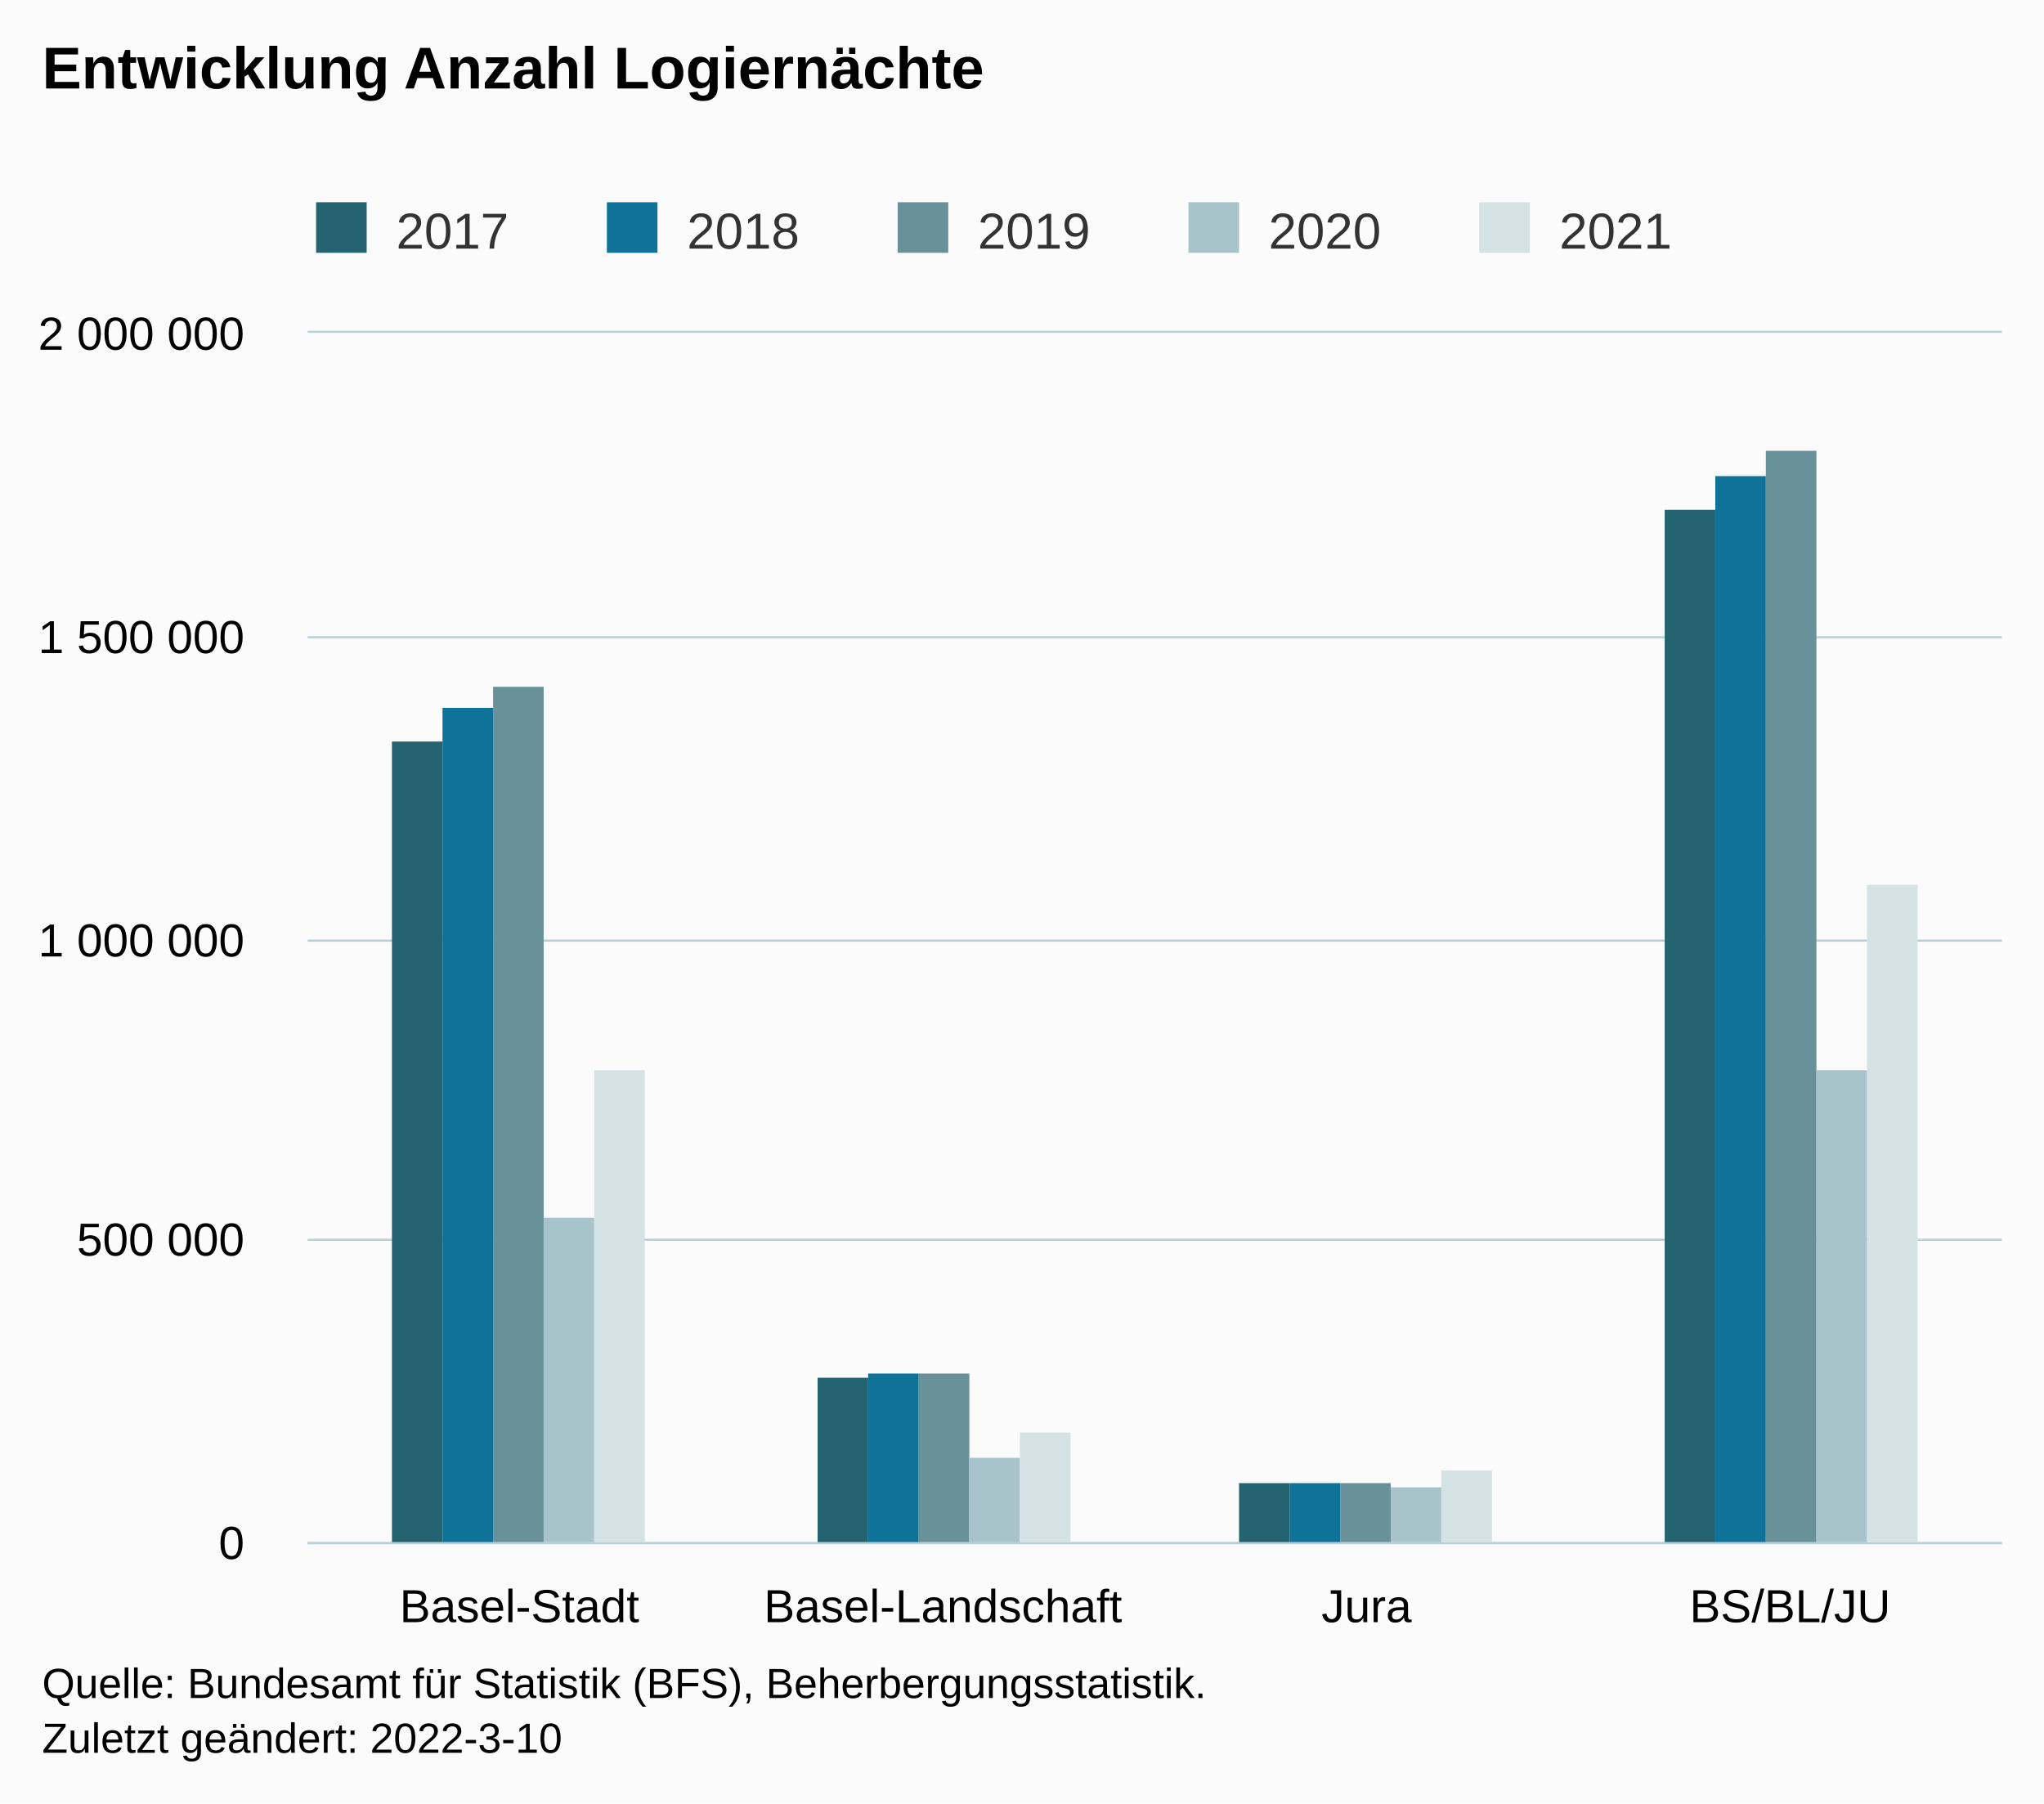
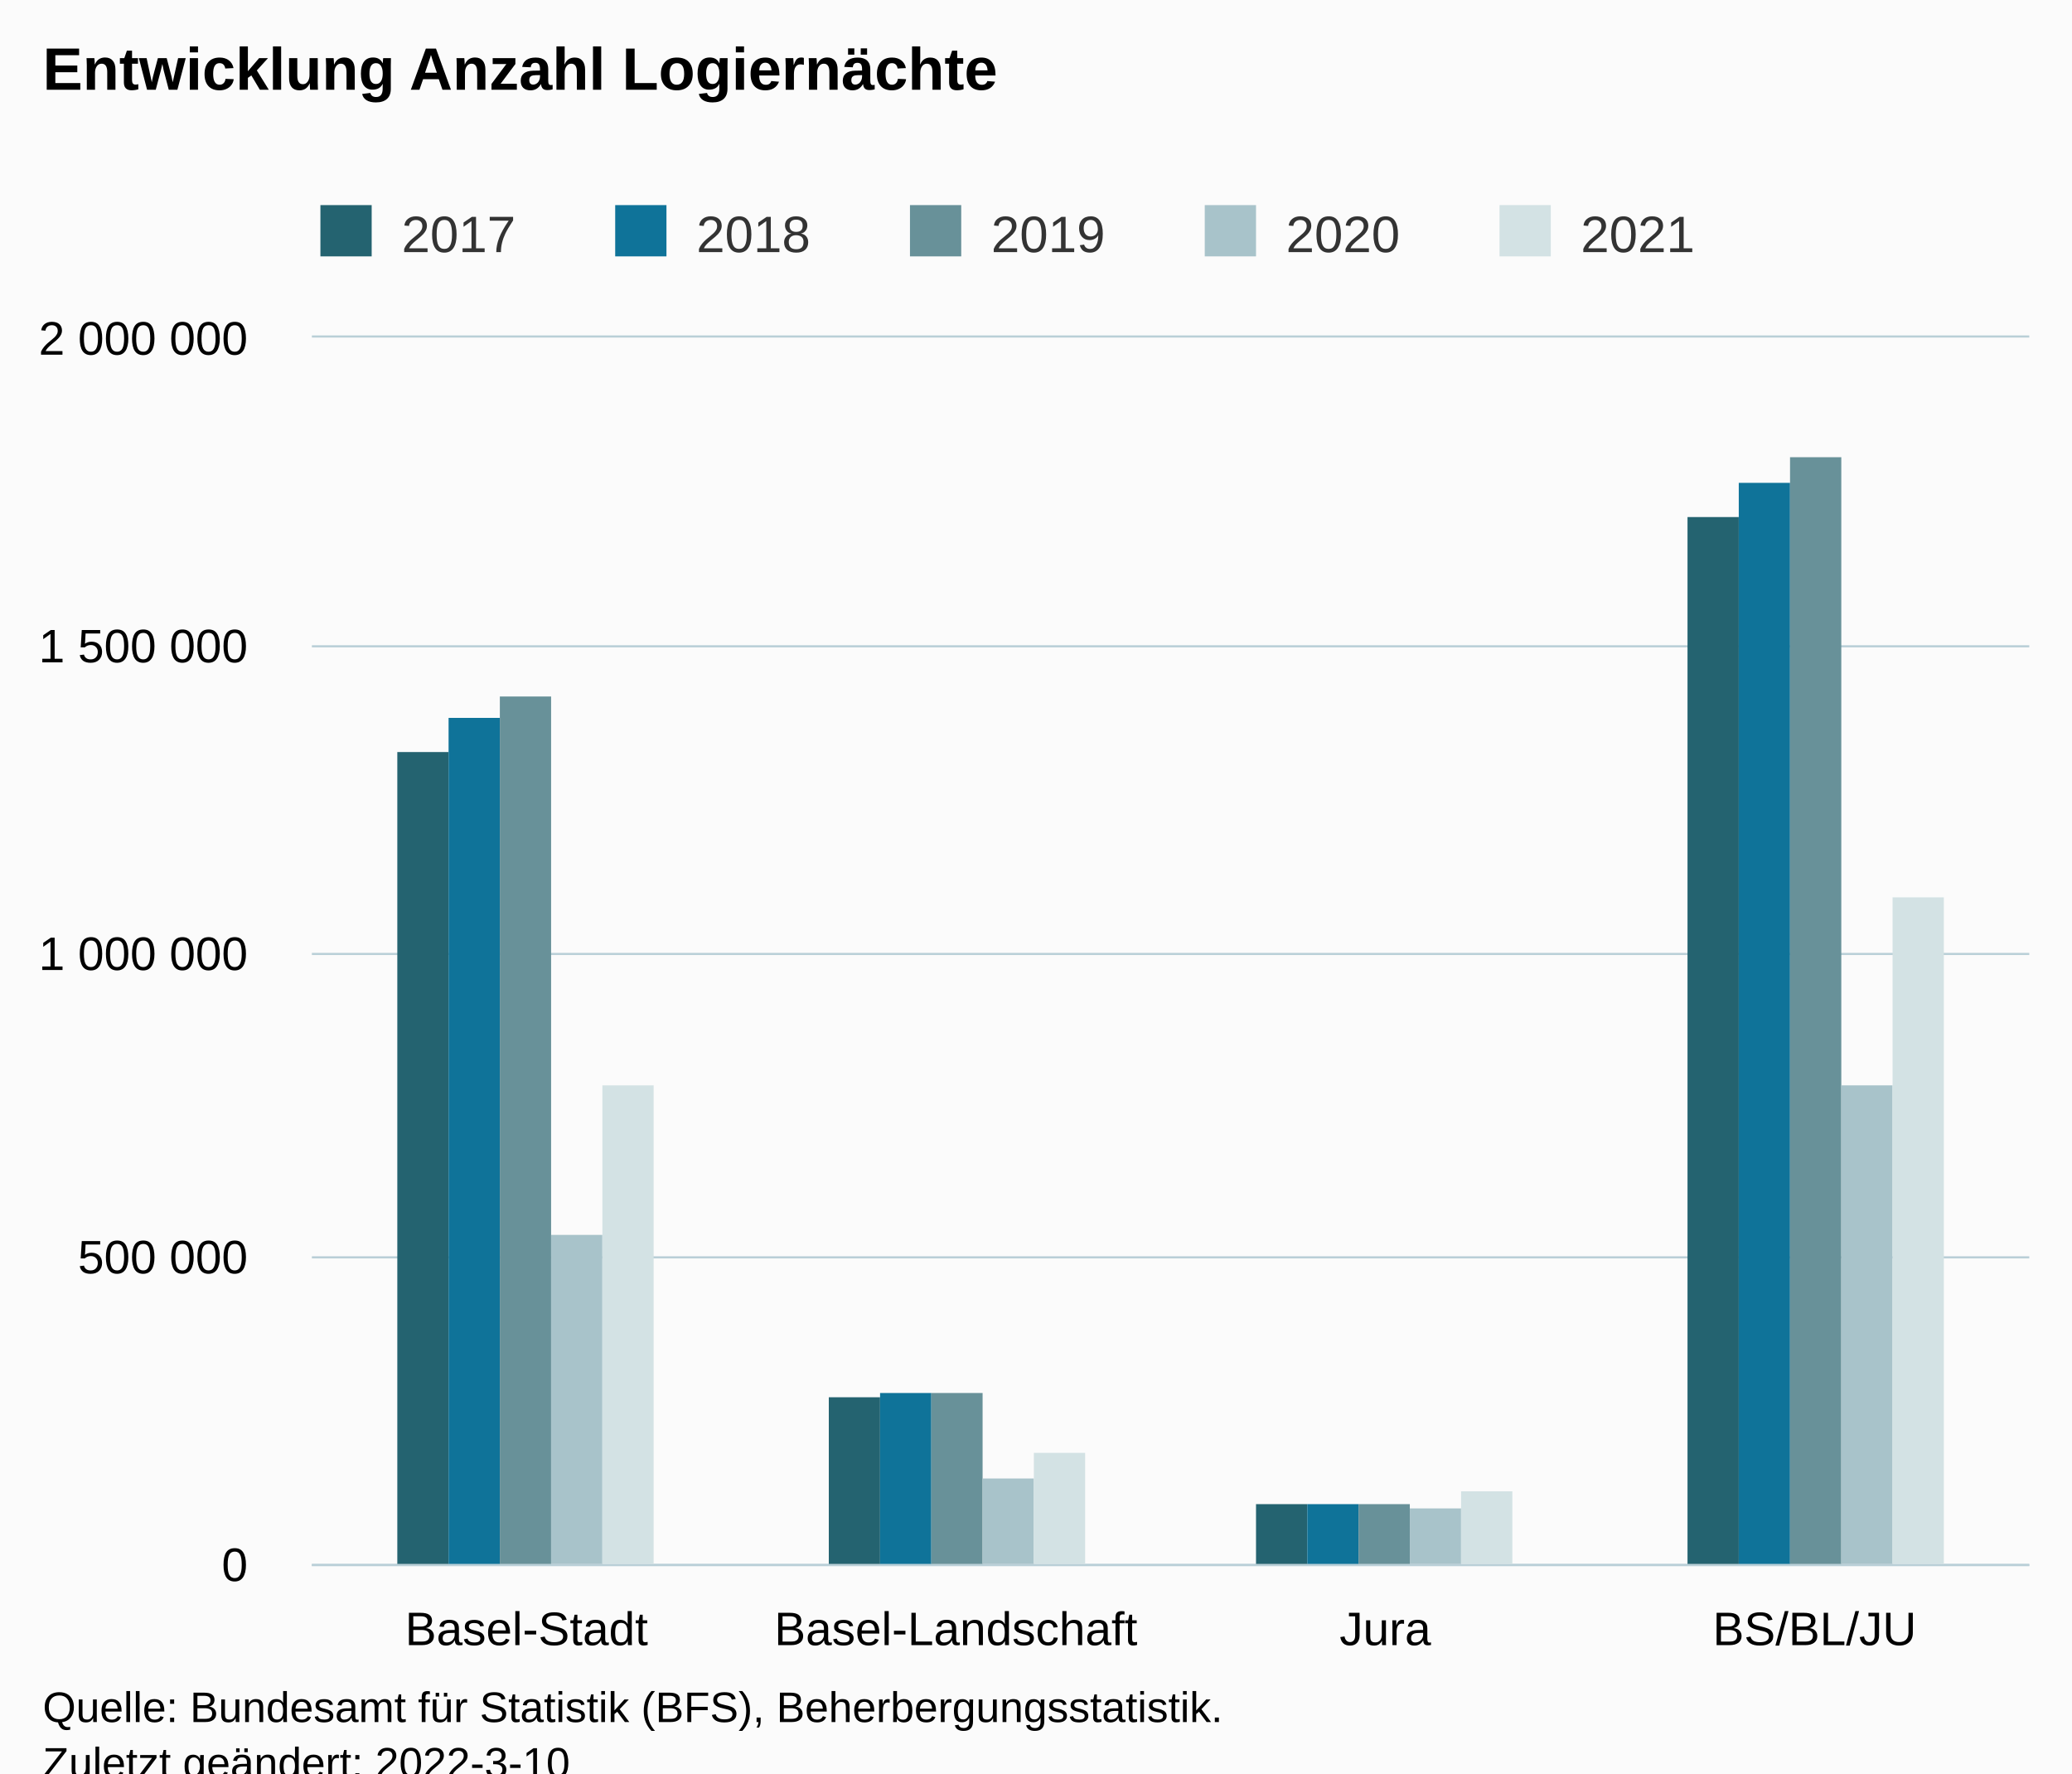
- <svg xmlns="http://www.w3.org/2000/svg" version="1.1" class="highcharts-root" style="font-family:Arial;font-size:12px;" width="485" height="428">
+ <svg xmlns="http://www.w3.org/2000/svg" version="1.1" class="highcharts-root" style="font-family:Arial;font-size:12px;" viewBox="0 0 485 415">
  <defs>
-     <clipPath id="highcharts-v00va3x-27-">
+     <clipPath id="highcharts-b2g58b7-27-">
      <rect x="0" y="0" width="402" height="287" fill="none" />
    </clipPath>
-     <clipPath id="highcharts-v00va3x-32-">
+     <clipPath id="highcharts-b2g58b7-32-">
      <rect x="0" y="0" width="402" height="287" fill="none" />
    </clipPath>
-     <clipPath id="highcharts-v00va3x-49-">
+     <clipPath id="highcharts-b2g58b7-49-">
      <rect x="73" y="79" width="402" height="287" fill="none" />
    </clipPath>
  </defs>
  <rect fill="#fbfbfb" class="highcharts-background" x="0" y="0" width="485" height="428" rx="0" ry="0" />
  <rect fill="none" class="highcharts-plot-background" x="73" y="79" width="402" height="287" />
  <g class="highcharts-pane-group" data-z-index="0" />
  <g class="highcharts-grid highcharts-xaxis-grid" data-z-index="1">
    <path fill="none" data-z-index="1" class="highcharts-grid-line" d="M 173.5 79 L 173.5 366" opacity="1" />
    <path fill="none" data-z-index="1" class="highcharts-grid-line" d="M 273.5 79 L 273.5 366" opacity="1" />
    <path fill="none" data-z-index="1" class="highcharts-grid-line" d="M 374.5 79 L 374.5 366" opacity="1" />
    <path fill="none" data-z-index="1" class="highcharts-grid-line" d="M 474.5 79 L 474.5 366" opacity="1" />
    <path fill="none" data-z-index="1" class="highcharts-grid-line" d="M 72.5 79 L 72.5 366" opacity="1" />
  </g>
  <g class="highcharts-grid highcharts-yaxis-grid" data-z-index="1">
    <path fill="none" stroke="#B9CFD7" stroke-width="0.5" data-z-index="1" class="highcharts-grid-line" d="M 73 366.25 L 475 366.25" opacity="1" />
    <path fill="none" stroke="#B9CFD7" stroke-width="0.5" data-z-index="1" class="highcharts-grid-line" d="M 73 294.25 L 475 294.25" opacity="1" />
    <path fill="none" stroke="#B9CFD7" stroke-width="0.5" data-z-index="1" class="highcharts-grid-line" d="M 73 223.25 L 475 223.25" opacity="1" />
    <path fill="none" stroke="#B9CFD7" stroke-width="0.5" data-z-index="1" class="highcharts-grid-line" d="M 73 151.25 L 475 151.25" opacity="1" />
    <path fill="none" stroke="#B9CFD7" stroke-width="0.5" data-z-index="1" class="highcharts-grid-line" d="M 73 78.75 L 475 78.75" opacity="1" />
  </g>
  <rect fill="none" class="highcharts-plot-border" data-z-index="1" x="73" y="79" width="402" height="287" />
  <g class="highcharts-axis highcharts-xaxis" data-z-index="2">
    <path fill="none" class="highcharts-axis-line" stroke="#B9CFD7" stroke-width="0.5" data-z-index="7" d="M 73 366.25 L 475 366.25" />
  </g>
  <g class="highcharts-axis highcharts-yaxis" data-z-index="2">
    <path fill="none" class="highcharts-axis-line" data-z-index="7" d="M 73 79 L 73 366" />
  </g>
  <g class="highcharts-series-group" data-z-index="3">
-     <g class="highcharts-series highcharts-series-0 highcharts-column-series" data-z-index="0.1" opacity="1" transform="translate(73,79) scale(1 1)" clip-path="url(#highcharts-v00va3x-32-)">
+     <g class="highcharts-series highcharts-series-0 highcharts-column-series" data-z-index="0.1" opacity="1" transform="translate(73,79) scale(1 1)" clip-path="url(#highcharts-b2g58b7-32-)">
      <rect x="20" y="97" width="12" height="191" fill="#246370" opacity="1" class="highcharts-point" />
      <rect x="121" y="248" width="12" height="40" fill="#246370" opacity="1" class="highcharts-point" />
      <rect x="221" y="273" width="12" height="15" fill="#246370" opacity="1" class="highcharts-point" />
      <rect x="322" y="42" width="12" height="246" fill="#246370" opacity="1" class="highcharts-point" />
    </g>
    <g class="highcharts-markers highcharts-series-0 highcharts-column-series" data-z-index="0.1" opacity="1" transform="translate(73,79) scale(1 1)" clip-path="none" />
-     <g class="highcharts-series highcharts-series-1 highcharts-column-series" data-z-index="0.1" opacity="1" transform="translate(73,79) scale(1 1)" clip-path="url(#highcharts-v00va3x-32-)">
+     <g class="highcharts-series highcharts-series-1 highcharts-column-series" data-z-index="0.1" opacity="1" transform="translate(73,79) scale(1 1)" clip-path="url(#highcharts-b2g58b7-32-)">
      <rect x="32" y="89" width="12" height="199" fill="#0F7399" opacity="1" class="highcharts-point" />
      <rect x="133" y="247" width="12" height="41" fill="#0F7399" opacity="1" class="highcharts-point" />
      <rect x="233" y="273" width="12" height="15" fill="#0F7399" opacity="1" class="highcharts-point" />
      <rect x="334" y="34" width="12" height="254" fill="#0F7399" opacity="1" class="highcharts-point" />
    </g>
    <g class="highcharts-markers highcharts-series-1 highcharts-column-series" data-z-index="0.1" opacity="1" transform="translate(73,79) scale(1 1)" clip-path="none" />
-     <g class="highcharts-series highcharts-series-2 highcharts-column-series" data-z-index="0.1" opacity="1" transform="translate(73,79) scale(1 1)" clip-path="url(#highcharts-v00va3x-32-)">
+     <g class="highcharts-series highcharts-series-2 highcharts-column-series" data-z-index="0.1" opacity="1" transform="translate(73,79) scale(1 1)" clip-path="url(#highcharts-b2g58b7-32-)">
      <rect x="44" y="84" width="12" height="204" fill="#689199" opacity="1" class="highcharts-point" />
      <rect x="145" y="247" width="12" height="41" fill="#689199" opacity="1" class="highcharts-point" />
      <rect x="245" y="273" width="12" height="15" fill="#689199" opacity="1" class="highcharts-point" />
      <rect x="346" y="28" width="12" height="260" fill="#689199" opacity="1" class="highcharts-point" />
    </g>
    <g class="highcharts-markers highcharts-series-2 highcharts-column-series" data-z-index="0.1" opacity="1" transform="translate(73,79) scale(1 1)" clip-path="none" />
-     <g class="highcharts-series highcharts-series-3 highcharts-column-series" data-z-index="0.1" opacity="1" transform="translate(73,79) scale(1 1)" clip-path="url(#highcharts-v00va3x-32-)">
+     <g class="highcharts-series highcharts-series-3 highcharts-column-series" data-z-index="0.1" opacity="1" transform="translate(73,79) scale(1 1)" clip-path="url(#highcharts-b2g58b7-32-)">
      <rect x="56" y="210" width="12" height="78" fill="#A8C3CA" opacity="1" class="highcharts-point" />
      <rect x="157" y="267" width="12" height="21" fill="#A8C3CA" opacity="1" class="highcharts-point" />
      <rect x="257" y="274" width="12" height="14" fill="#A8C3CA" opacity="1" class="highcharts-point" />
      <rect x="358" y="175" width="12" height="113" fill="#A8C3CA" opacity="1" class="highcharts-point" />
    </g>
    <g class="highcharts-markers highcharts-series-3 highcharts-column-series" data-z-index="0.1" opacity="1" transform="translate(73,79) scale(1 1)" clip-path="none" />
-     <g class="highcharts-series highcharts-series-4 highcharts-column-series" data-z-index="0.1" opacity="1" transform="translate(73,79) scale(1 1)" clip-path="url(#highcharts-v00va3x-32-)">
+     <g class="highcharts-series highcharts-series-4 highcharts-column-series" data-z-index="0.1" opacity="1" transform="translate(73,79) scale(1 1)" clip-path="url(#highcharts-b2g58b7-32-)">
      <rect x="68" y="175" width="12" height="113" fill="#D3E2E4" opacity="1" class="highcharts-point" />
      <rect x="169" y="261" width="12" height="27" fill="#D3E2E4" opacity="1" class="highcharts-point" />
      <rect x="269" y="270" width="12" height="18" fill="#D3E2E4" opacity="1" class="highcharts-point" />
      <rect x="370" y="131" width="12" height="157" fill="#D3E2E4" opacity="1" class="highcharts-point" />
    </g>
    <g class="highcharts-markers highcharts-series-4 highcharts-column-series" data-z-index="0.1" opacity="1" transform="translate(73,79) scale(1 1)" clip-path="none" />
  </g>
  <text x="10" text-anchor="start" class="highcharts-title" data-z-index="4" style="color:#000000;font-size:14px;font-weight:bold;fill:#000000;" y="21">
    <tspan>Entwicklung Anzahl Logiernächte</tspan>
  </text>
  <text x="10" text-anchor="start" class="highcharts-subtitle" data-z-index="4" style="color:#000000;font-size:12px;font-weight:normal;fill:#000000;" y="40" />
  <text x="10" text-anchor="start" class="highcharts-caption" data-z-index="4" style="color:#666666;fill:#666666;" y="400" />
  <g class="highcharts-legend" data-z-index="7" transform="translate(65,41)">
    <rect fill="none" class="highcharts-legend-box" rx="0" ry="0" x="0" y="0" width="341" height="26" visibility="visible" />
    <g data-z-index="1">
      <g>
        <g class="highcharts-legend-item highcharts-column-series highcharts-color-undefined highcharts-series-0" data-z-index="1" transform="translate(8,3)">
          <text x="21" style="color:#333333;cursor:pointer;font-size:12px;font-weight:normal;fill:#333333;" text-anchor="start" data-z-index="2" y="15">
            <tspan>2017</tspan>
          </text>
          <rect x="2" y="4" width="12" height="12" fill="#246370" class="highcharts-point" data-z-index="3" />
        </g>
        <g class="highcharts-legend-item highcharts-column-series highcharts-color-undefined highcharts-series-1" data-z-index="1" transform="translate(77,3)">
          <text x="21" y="15" style="color:#333333;cursor:pointer;font-size:12px;font-weight:normal;fill:#333333;" text-anchor="start" data-z-index="2">
            <tspan>2018</tspan>
          </text>
          <rect x="2" y="4" width="12" height="12" fill="#0F7399" class="highcharts-point" data-z-index="3" />
        </g>
        <g class="highcharts-legend-item highcharts-column-series highcharts-color-undefined highcharts-series-2" data-z-index="1" transform="translate(146,3)">
          <text x="21" y="15" style="color:#333333;cursor:pointer;font-size:12px;font-weight:normal;fill:#333333;" text-anchor="start" data-z-index="2">
            <tspan>2019</tspan>
          </text>
          <rect x="2" y="4" width="12" height="12" fill="#689199" class="highcharts-point" data-z-index="3" />
        </g>
        <g class="highcharts-legend-item highcharts-column-series highcharts-color-undefined highcharts-series-3" data-z-index="1" transform="translate(215,3)">
          <text x="21" y="15" style="color:#333333;cursor:pointer;font-size:12px;font-weight:normal;fill:#333333;" text-anchor="start" data-z-index="2">
            <tspan>2020</tspan>
          </text>
          <rect x="2" y="4" width="12" height="12" fill="#A8C3CA" class="highcharts-point" data-z-index="3" />
        </g>
        <g class="highcharts-legend-item highcharts-column-series highcharts-color-undefined highcharts-series-4" data-z-index="1" transform="translate(284,3)">
          <text x="21" y="15" style="color:#333333;cursor:pointer;font-size:12px;font-weight:normal;fill:#333333;" text-anchor="start" data-z-index="2">
            <tspan>2021</tspan>
          </text>
          <rect x="2" y="4" width="12" height="12" fill="#D3E2E4" class="highcharts-point" data-z-index="3" />
        </g>
      </g>
    </g>
  </g>
  <g class="highcharts-axis-labels highcharts-xaxis-labels" data-z-index="7">
    <text x="123.25" style="color:#000000;cursor:default;font-size:11px;fill:#000000;" text-anchor="middle" transform="translate(0,0)" y="385" opacity="1">Basel-Stadt</text>
    <text x="223.75" style="color:#000000;cursor:default;font-size:11px;fill:#000000;" text-anchor="middle" transform="translate(0,0)" y="385" opacity="1">Basel-Landschaft</text>
    <text x="324.25" style="color:#000000;cursor:default;font-size:11px;fill:#000000;" text-anchor="middle" transform="translate(0,0)" y="385" opacity="1">Jura</text>
    <text x="424.75" style="color:#000000;cursor:default;font-size:11px;fill:#000000;" text-anchor="middle" transform="translate(0,0)" y="385" opacity="1">BS/BL/JU</text>
  </g>
  <g class="highcharts-axis-labels highcharts-yaxis-labels" data-z-index="7">
    <text x="58" style="color:#000000;cursor:default;font-size:11px;fill:#000000;" text-anchor="end" transform="translate(0,0)" y="370" opacity="1">0</text>
    <text x="58" style="color:#000000;cursor:default;font-size:11px;fill:#000000;" text-anchor="end" transform="translate(0,0)" y="298" opacity="1">
      <tspan>500 000</tspan>
    </text>
    <text x="58" style="color:#000000;cursor:default;font-size:11px;fill:#000000;" text-anchor="end" transform="translate(0,0)" y="227" opacity="1">
      <tspan>1 000 000</tspan>
    </text>
    <text x="58" style="color:#000000;cursor:default;font-size:11px;fill:#000000;" text-anchor="end" transform="translate(0,0)" y="155" opacity="1">
      <tspan>1 500 000</tspan>
    </text>
    <text x="58" style="color:#000000;cursor:default;font-size:11px;fill:#000000;" text-anchor="end" transform="translate(0,0)" y="83" opacity="1">
      <tspan>2 000 000</tspan>
    </text>
  </g>
  <text x="10" class="highcharts-credits" text-anchor="start" data-z-index="8" style="cursor:default;color:#000000;font-size:10px;fill:#000000;" y="403">
    <tspan>Quelle: Bundesamt für Statistik (BFS), Beherbergungsstatistik.</tspan>
    <tspan x="10" dy="13">Zuletzt geändert: 2022-3-10</tspan>
  </text>
-   <g class="highcharts-control-points" data-z-index="99" clip-path="url(#highcharts-v00va3x-49-)" />
+   <g class="highcharts-control-points" data-z-index="99" clip-path="url(#highcharts-b2g58b7-49-)" />
</svg>
